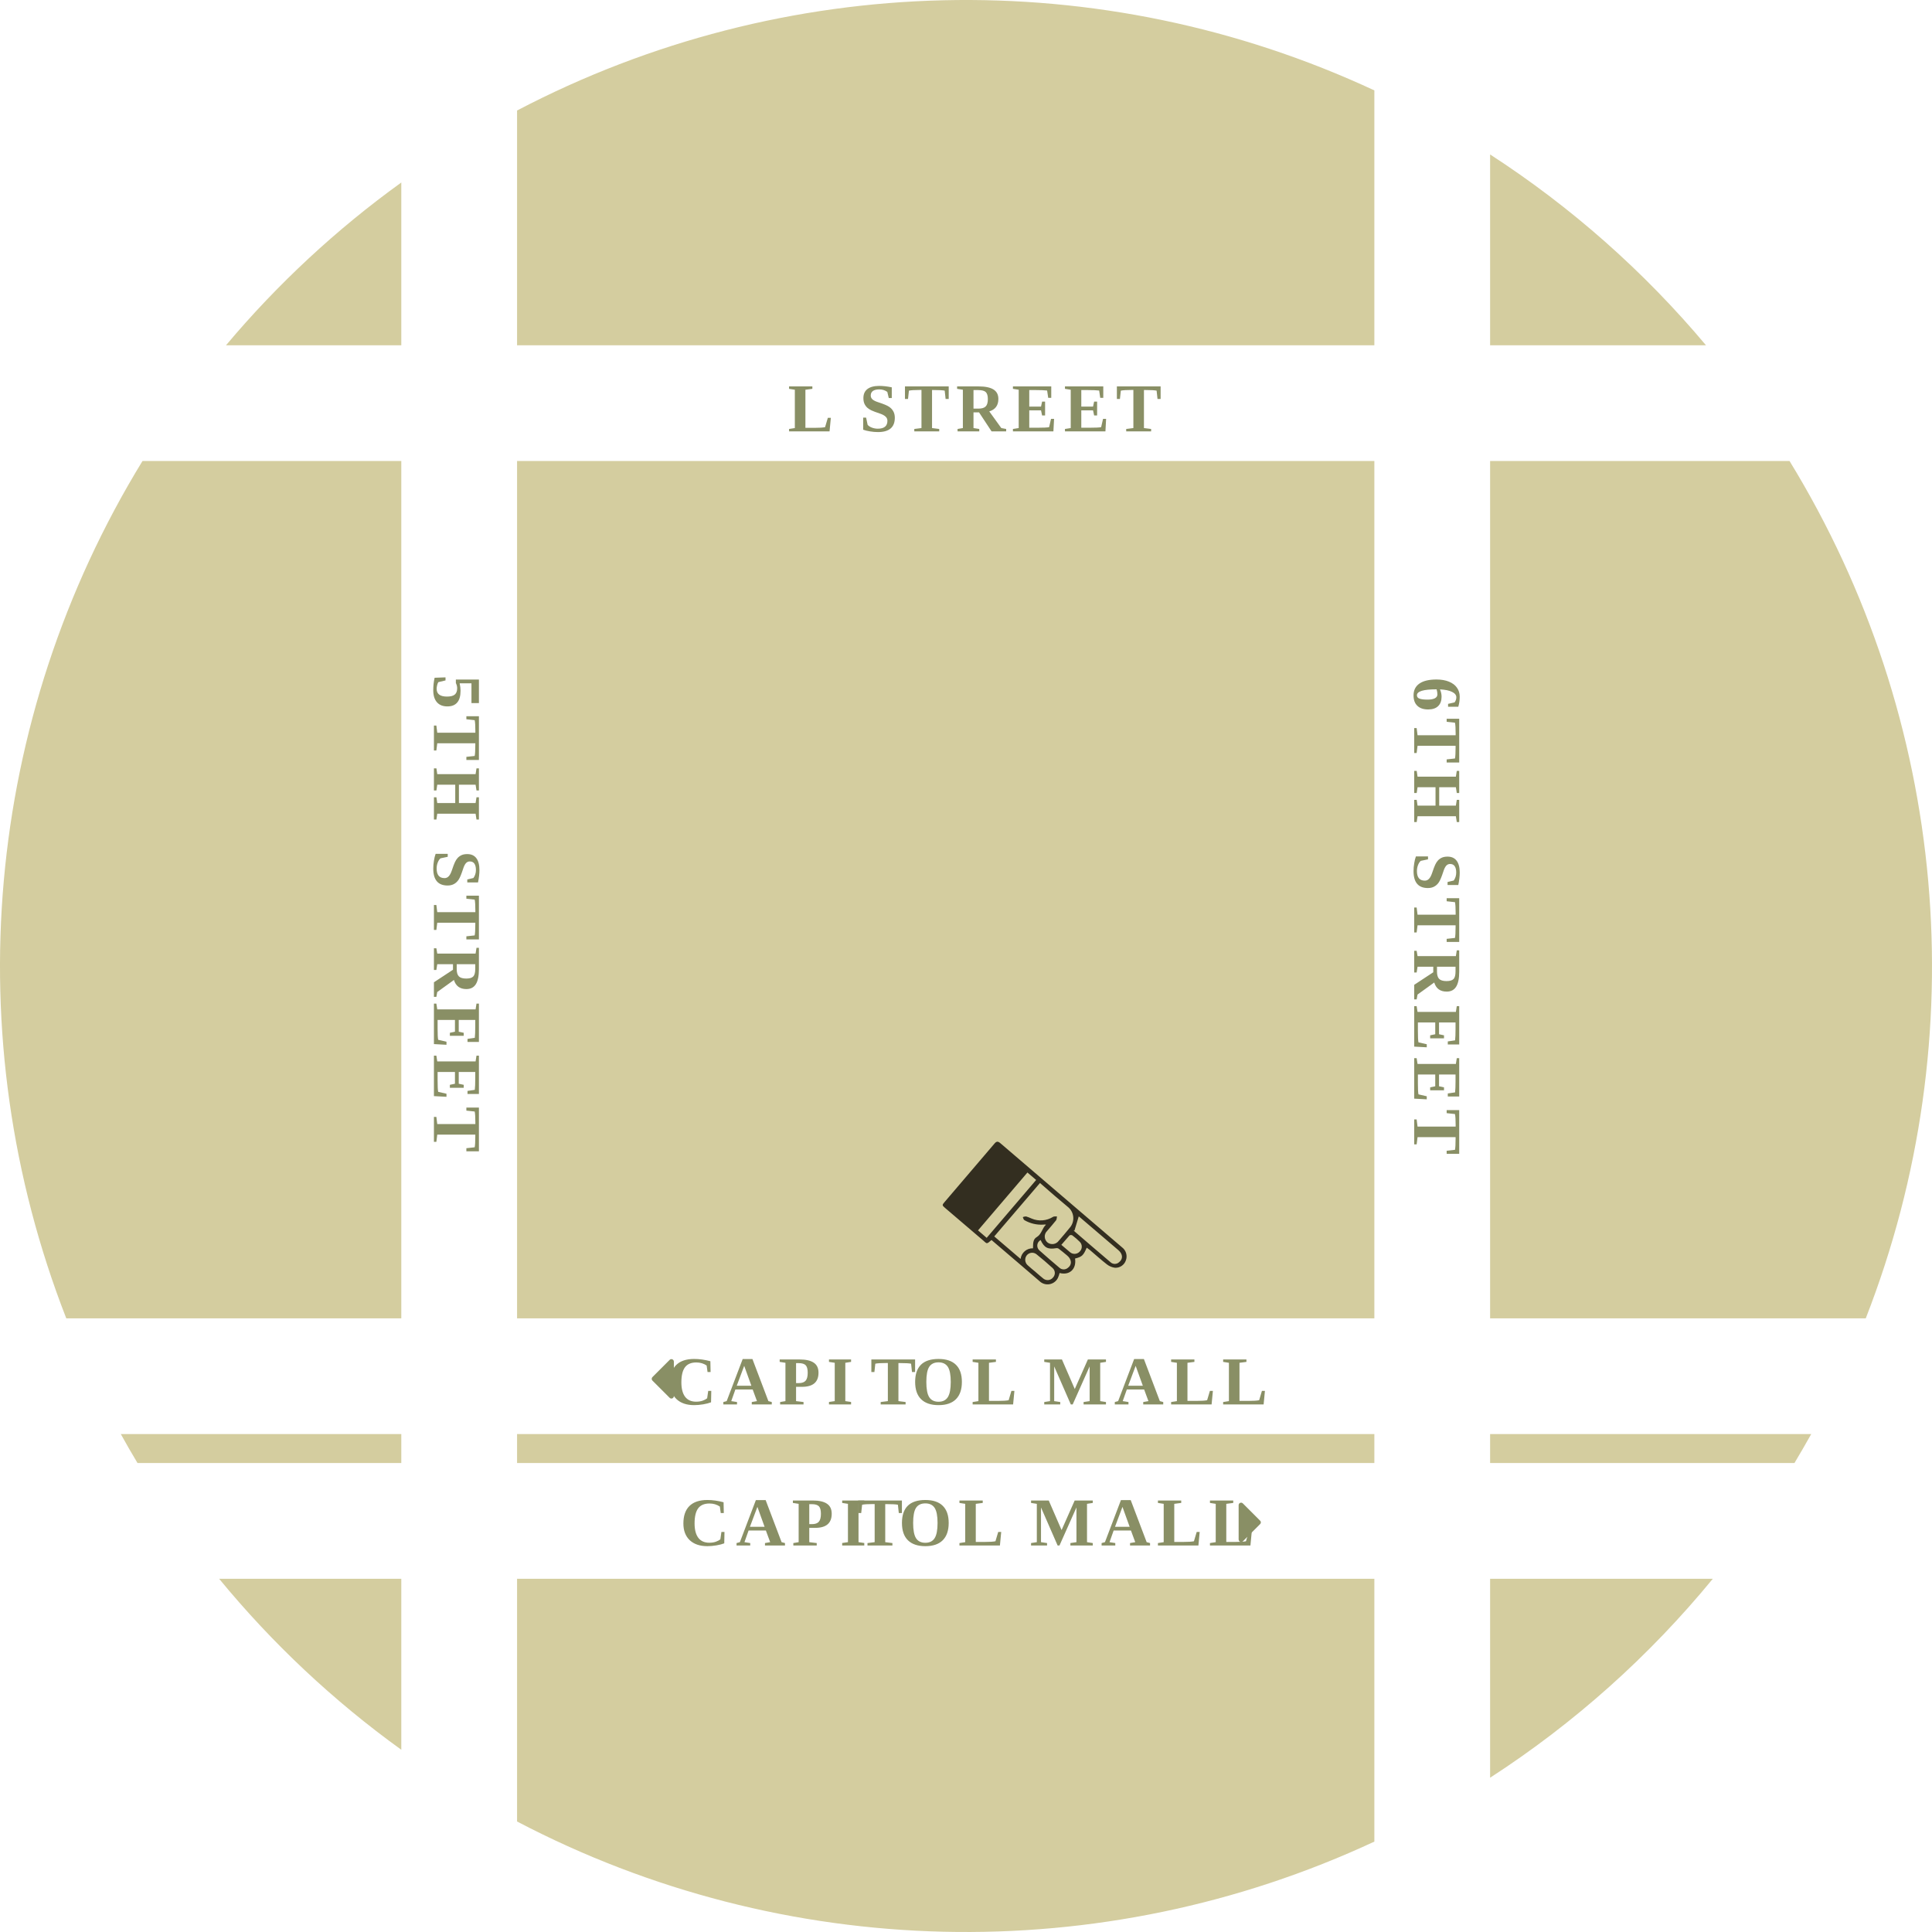
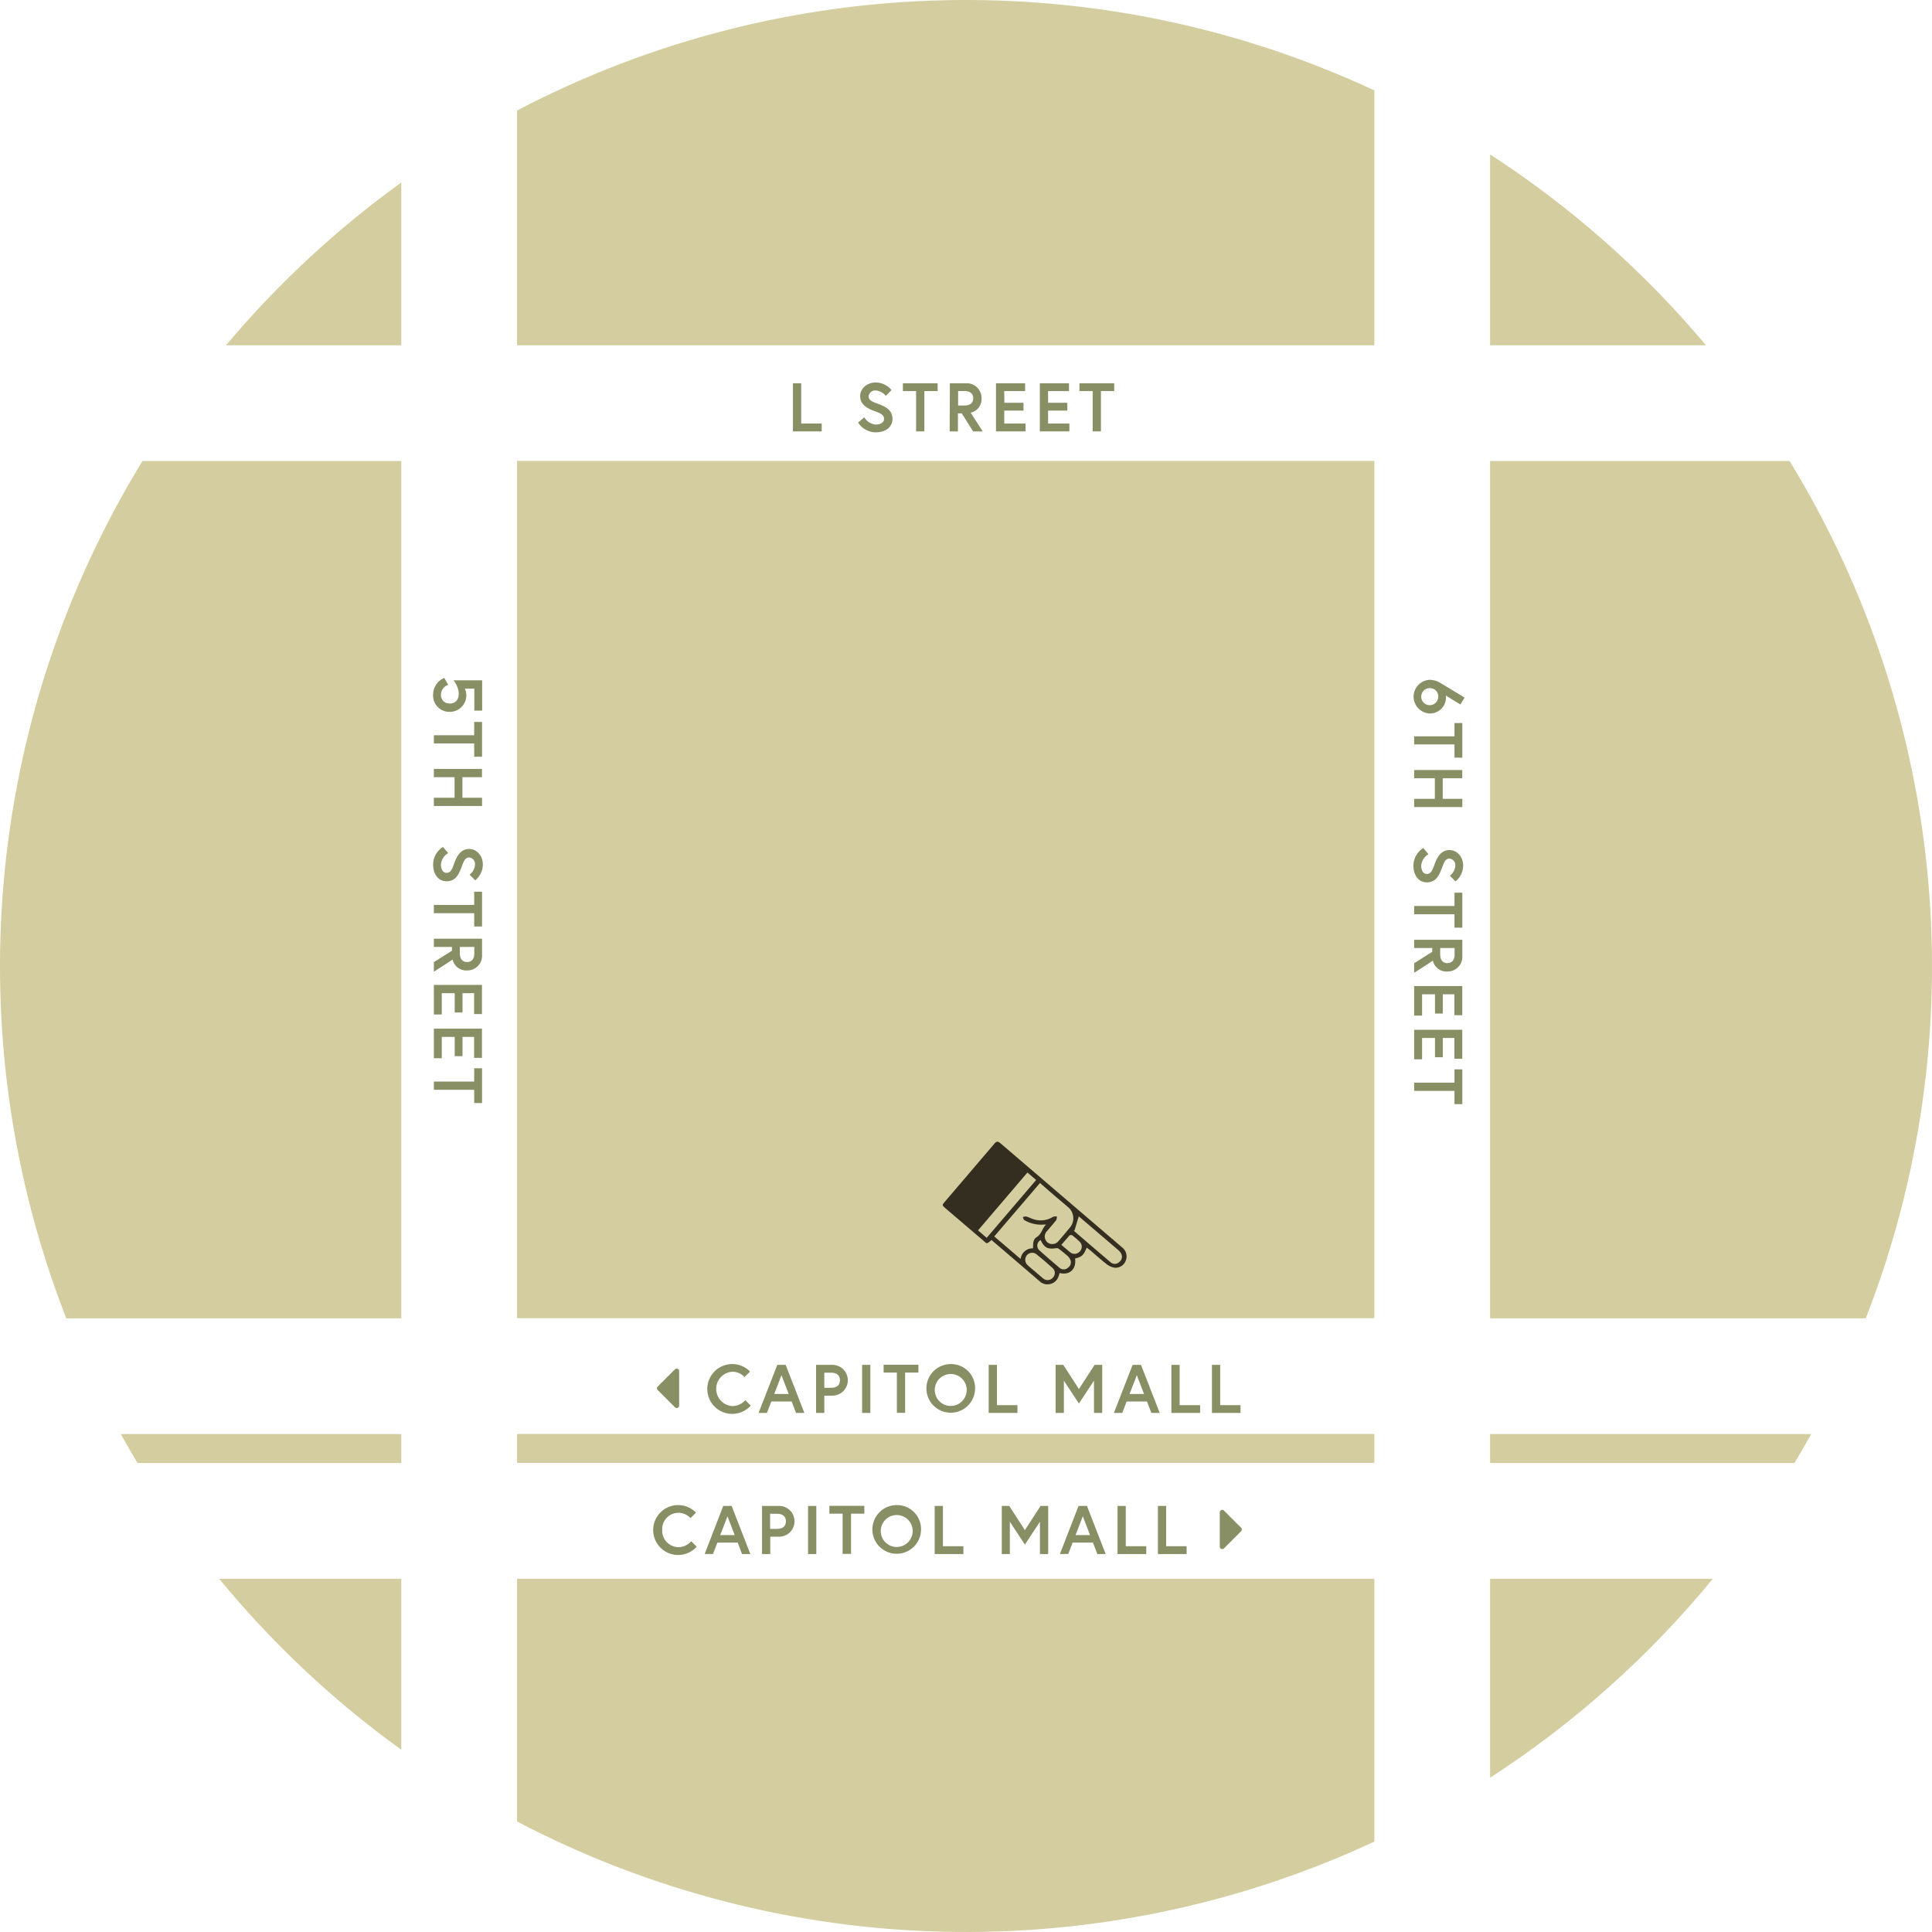
<svg xmlns="http://www.w3.org/2000/svg" data-name="Layer 1" viewBox="0 0 534.1 534.1">
-   <path d="M110.94 404.45H38.01q-2.37-3.94-4.61-8h77.54zm269-8h-237v8h237zm120.76 0h-88.76v8h84.14c1.6-2.67 3.13-5.34 4.63-8zm-357.76-269v237h237v-237zm269 237h103.85a267.56 267.56 0 0 0-21.07-237h-82.78zm0-269h59.68a268.54 268.54 0 0 0-59.68-52.75zm-301 341H60.58a268.08 268.08 0 0 0 50.36 47.27zm269 0h-237v67.1a267.42 267.42 0 0 0 237 5.56zm-237-341h237V24.99a267.42 267.42 0 0 0-237 5.56zm269 341v55a268.1 268.1 0 0 0 61.57-55zm-301-341v-45a268.31 268.31 0 0 0-48.46 45zm0 269v-237H39.39a267.47 267.47 0 0 0-21.07 237z" fill="#d4cd9f" />
+   <path d="M110.94 396.45H33.4q2.23 4 4.61 8h72.93zM142.94 396.42h237v8h-237zM500.71 396.45h-88.77v8h84.14c1.6-2.67 3.13-5.34 4.63-8zM142.94 127.42h237v237h-237zM411.94 364.45h103.85a267.56 267.56 0 0 0-21.07-237h-82.78zM411.94 95.45h59.68a268.54 268.54 0 0 0-59.68-52.75zM110.94 436.45H60.58a268.08 268.08 0 0 0 50.36 47.27zM379.94 436.45h-237v67.1a267.42 267.42 0 0 0 237 5.56zM142.94 95.45h237V24.99a267.42 267.42 0 0 0-237 5.56zM411.94 436.45v55a268.1 268.1 0 0 0 61.57-55zM110.94 95.45v-45a268.31 268.31 0 0 0-48.46 45zM110.94 364.45v-237H39.39a267.47 267.47 0 0 0-21.07 237z" fill="#d4cd9f" />
  <path d="M300.42 344.92c-.92 2.16-1.32 2.53-3.22 3 .43 2.95-1.55 4.71-4.27 4a8 8 0 0 1-.48 1.38 3.2 3.2 0 0 1-5.11.84c-2-1.7-4-3.43-6-5.15l-6.47-5.53-.77-.66c-1.46 1.27-1.19 1.06-2.45 0-3.46-2.93-6.89-5.88-10.33-8.82-.92-.79-.92-.83-.14-1.74 4.57-5.36 9.16-10.7 13.72-16.07.55-.66.95-.73 1.63-.15q16.8 14.4 33.63 28.78a3.15 3.15 0 0 1 1.07 3.67 3 3 0 0 1-3 2 4.55 4.55 0 0 1-2.21-.92c-1.64-1.27-3.17-2.67-4.74-4zm-12.92-17.88l-12.64 14.77 7.28 6.22a3.35 3.35 0 0 1 3.43-2.94c0-1.81.14-2.57 1.08-3.13 1.33-.8 1.42-2.41 2.52-3.41a2 2 0 0 0-.78 0 9.31 9.31 0 0 1-5.21-1.25c-.23-.13-.29-.55-.43-.83a2.4 2.4 0 0 1 .91-.19 12.67 12.67 0 0 1 1.51.58 6.39 6.39 0 0 0 5.94-.46c.28-.18.73-.09 1.09-.12-.08.37-.05.82-.26 1.09-.78 1-1.64 1.94-2.46 2.92a2.14 2.14 0 0 0 .19 3.26 2.2 2.2 0 0 0 3-.51c1-1.18 2.05-2.35 3-3.56a4 4 0 0 0-.49-5.85c-1.17-1-2.37-2-3.55-3zm-3.47-2.9l-13.66 16 2.4 2.06 13.67-16zm13 16.07l-.17-.05v.09c3.4 2.92 6.78 5.86 10.21 8.75a1.73 1.73 0 0 0 2.29-.06c1.14-.87 1.08-2.24-.17-3.32l-10.66-9.11c-.14-.12-.28-.22-.31-.24zm-10.77 11.41c.72.62 1.43 1.26 2.18 1.85a1.9 1.9 0 0 0 2.64-.27 1.82 1.82 0 0 0-.08-2.64q-2.19-2-4.49-3.84a1.92 1.92 0 0 0-2.66.31 2 2 0 0 0 .24 2.73c.72.69 1.45 1.24 2.18 1.86zm1.41-8.81a1.76 1.76 0 0 0-.33 2.86c1.82 1.63 3.68 3.23 5.55 4.81a1.76 1.76 0 0 0 2.28.05c1.23-.85 1.16-2.35-.17-3.45-.76-.63-1.51-1.27-2.3-1.86a1 1 0 0 0-.73-.16c-2.27.39-3.29-.11-4.29-2.25zm5.73 1.32c.87.74 1.61 1.39 2.36 2a1.93 1.93 0 0 0 2.74-.15 1.89 1.89 0 0 0-.05-2.73 19.72 19.72 0 0 0-2-1.73.81.81 0 0 0-.77 0c-.74.83-1.48 1.69-2.27 2.61z" fill="#332e20" />
-   <text transform="translate(184.35 388.26)" font-size="19" fill="#898f65" font-weight="700" letter-spacing=".09em">
-     <tspan>CAPI</tspan>
-     <tspan x="56.24" y="0" letter-spacing=".07em">T</tspan>
-     <tspan x="67.72" y="0">OL MALL</tspan>
-   </text>
-   <text transform="translate(188 427.25)" font-size="19" fill="#898f65" font-weight="700" letter-spacing=".09em">CAPI<tspan x="48.94" y="0" letter-spacing=".07em">T</tspan>
-     <tspan x="60.42" y="0">OL MALL</tspan>
-   </text>
-   <text transform="translate(217.81 119.26)" font-size="19" fill="#898f65" font-weight="700" letter-spacing=".09em">L STREET</text>
-   <text transform="rotate(90 101.885 289.075)" font-size="19" fill="#898f65" font-weight="700" letter-spacing=".09em">6TH STREET</text>
-   <text transform="rotate(90 -33.265 153.225)" font-size="19" fill="#898f65" font-weight="700" letter-spacing=".09em">5TH STREET</text>
-   <path d="M348.57 420.84a.66.66 0 0 1-.2.48l-4.75 4.75a.68.68 0 0 1-1 0 .66.66 0 0 1-.2-.48v-9.5a.68.68 0 0 1 1.16-.48l4.75 4.75a.69.69 0 0 1 .24.48zM186.29 376.45v9.5a.68.68 0 0 1-1.16.48l-4.75-4.75a.68.68 0 0 1 0-1l4.75-4.75a.68.68 0 0 1 1.16.48z" fill="#898f65" />
+   <path d="M187.75 379.08v9.5a.7.7 0 0 1-.68.68.66.66 0 0 1-.48-.21l-4.75-4.75a.66.66 0 0 1 0-1l4.75-4.75a.69.69 0 0 1 .48-.2.67.67 0 0 1 .48.2.66.66 0 0 1 .2.53zM206.03 387.08l1.52 1.5a6.89 6.89 0 1 1-.19-9.4l-1.54 1.5a4.57 4.57 0 0 0-3.38-1.47 4.76 4.76 0 0 0 0 9.5 4.75 4.75 0 0 0 3.59-1.63zM214.88 377.31h2.32l5.17 13.3h-2.3l-1.22-3.16h-5.62l-1.22 3.15h-2.3zm-.84 8.06h4l-2-5.19zM225.6 377.31h4.52a4.26 4.26 0 1 1 0 8.52h-2.24v4.78h-2.28zm6.61 4.26c0-1.25-.82-2.09-2.38-2.09h-1.95v4.18h1.95c1.56 0 2.38-.84 2.38-2.09zM238.33 377.31h2.28v13.3h-2.28zM247.94 379.45h-3.66v-2.17h9.61v2.17h-3.67v11.13h-2.28zM269.56 383.96a6.73 6.73 0 1 1-6.72-6.87 6.62 6.62 0 0 1 6.72 6.87zm-2.32 0a4.42 4.42 0 1 0-4.4 4.72 4.44 4.44 0 0 0 4.4-4.72zM273.32 377.31h2.28v11.14h5.67v2.16h-7.95zM293.94 377.31l4.33 6.69 4.33-6.69h2.11v13.3h-2.28v-8.93l-4.16 6.33-4.16-6.33v8.93h-2.28v-13.3zM313.11 377.31h2.32l5.17 13.3h-2.3l-1.22-3.16h-5.62l-1.22 3.15h-2.3zm-.84 8.06h4l-2-5.19zM323.83 377.31h2.28v11.14h5.66v2.16h-7.94zM335.04 377.31h2.28v11.14h5.62v2.16h-7.9zM191.09 426.08l1.52 1.5a6.9 6.9 0 1 1-.19-9.41l-1.54 1.51a4.49 4.49 0 0 0-7.81 3.28 4.52 4.52 0 0 0 4.43 4.75 4.73 4.73 0 0 0 3.59-1.63zM199.94 416.31h2.32l5.17 13.3h-2.3l-1.19-3.16h-5.62l-1.21 3.15h-2.3zm-.83 8.06h4l-2-5.19zM210.66 416.31h4.52a4.26 4.26 0 1 1 0 8.51h-2.24v4.79h-2.28zm6.61 4.26c0-1.26-.82-2.09-2.37-2.09h-2v4.18h2c1.55 0 2.37-.84 2.37-2.09zM223.39 416.31h2.28v13.3h-2.28zM232.94 418.45h-3.66v-2.17h9.66v2.17h-3.67v11.13h-2.33zM254.62 422.96a6.73 6.73 0 1 1-6.72-6.88 6.62 6.62 0 0 1 6.72 6.88zm-2.31 0a4.42 4.42 0 1 0-4.41 4.71 4.44 4.44 0 0 0 4.41-4.71zM258.39 416.31h2.28v11.14h5.66v2.17h-7.94zM279 416.31l4.33 6.69 4.34-6.69h2.1v13.3h-2.28v-8.93l-4.16 6.33-4.16-6.33v8.93h-2.23v-13.3zM298.17 416.31h2.32l5.17 13.3h-2.3l-1.22-3.16h-5.62l-1.21 3.15h-2.3zm-.83 8.06h4l-2-5.19zM308.94 416.31h2.28v11.14h5.66v2.17h-7.94zM320.1 416.31h2.28v11.14h5.66v2.17h-7.94zM343.31 422.82a.66.66 0 0 1-.2.48l-4.75 4.75a.65.65 0 0 1-.48.2.63.63 0 0 1-.48-.2.66.66 0 0 1-.2-.48v-9.5a.65.65 0 0 1 .2-.47.63.63 0 0 1 .48-.2.65.65 0 0 1 .48.2l4.75 4.75a.65.65 0 0 1 .2.47zM219.21 105.96h2.28v11.13h5.67v2.17h-7.95zM241.94 113.71c-2-.69-4.16-1.75-4.16-4.22 0-1.88 1.67-3.76 4.35-3.76a5.72 5.72 0 0 1 4.33 2.11l-1.58 1.61a3.83 3.83 0 0 0-2.75-1.5 1.83 1.83 0 0 0-2 1.59c0 1.16 1 1.52 2.86 2.2 2 .77 3.73 1.68 3.73 4.09s-2.13 3.7-4.64 3.7a5.81 5.81 0 0 1-4.86-2.71l1.71-1.45a4.06 4.06 0 0 0 3.15 2c1.14 0 2.32-.46 2.32-1.54s-.89-1.57-2.46-2.12zM253.26 108.12h-3.66v-2.16h9.61v2.16h-3.67v11.14h-2.28zM262.59 105.96h4.35a4.08 4.08 0 0 1 4.41 4.14 3.85 3.85 0 0 1-3 4l3.33 5.17h-2.66l-3.15-5h-1.05v5h-2.28zm6.46 4.14c0-1.31-.91-2-2.37-2h-1.81v4h1.81c1.46-.03 2.37-.65 2.37-2zM277.66 111.35h5.28v2.17h-5.32v3.57h5.89v2.17h-8.17v-13.3h8.05v2.16h-5.77zM289.74 111.35h5.32v2.17h-5.32v3.57h5.89v2.17h-8.17v-13.3h8.06v2.16h-5.78zM302.07 108.12h-3.66v-2.16h9.61v2.16h-3.67v11.14h-2.28zM399.68 192.28a2.33 2.33 0 0 1 .06.45 4.41 4.41 0 0 1-4.51 4.51 4.66 4.66 0 0 1 0-9.31 5.89 5.89 0 0 1 2.75.74c.38.21 6.92 4.18 6.92 4.18l-1.18 1.9zm-4.45-2.05a2.36 2.36 0 1 0 2.38 2.35 2.27 2.27 0 0 0-2.38-2.35zM402.09 203.55v-3.67h2.17v9.57h-2.17v-3.66h-11.15v-2.24zM404.26 220.83v2.28h-13.32v-2.28h5.72v-5.68h-5.72v-2.28h13.3v2.28h-5.4v5.68zM396.51 239.15c.68-2 1.75-4.16 4.22-4.16 1.88 0 3.76 1.67 3.76 4.35a5.72 5.72 0 0 1-2.11 4.33l-1.56-1.57a3.86 3.86 0 0 0 1.5-2.76 1.83 1.83 0 0 0-1.59-2c-1.16 0-1.52 1-2.21 2.87-.76 2-1.67 3.72-4.08 3.72s-3.71-2.13-3.71-4.63a5.82 5.82 0 0 1 2.72-4.87l1.44 1.71a4.06 4.06 0 0 0-2 3.16c0 1.13.45 2.31 1.54 2.31s1.51-.88 2.08-2.46zM402.09 250.45v-3.67h2.17v9.67h-2.17v-3.7h-11.15v-2.3zM404.26 259.8v4.37a4.08 4.08 0 0 1-4.14 4.41 3.83 3.83 0 0 1-4-3l-5.18 3.36v-2.66l5-3.15v-1.05h-5v-2.28zm-4.14 6.46c1.31 0 2-.91 2-2.37v-1.81h-3.98v1.81c0 1.46.67 2.37 1.98 2.37zM398.86 274.87v5.32h-2.16v-5.32h-3.57v5.89h-2.19v-8.17h13.3v8.06h-2.17v-5.78zM398.86 286.95v5.32h-2.16v-5.32h-3.57v5.89h-2.19v-8.16h13.3v8h-2.17v-5.73zM402.09 299.29v-3.67h2.17v9.61h-2.17v-3.66h-11.15v-2.28zM119.73 192.05a5 5 0 0 1 3.08-4.65l1.08 1.9a3 3 0 0 0-2 2.75 2.33 2.33 0 0 0 2.47 2.44c1.42 0 2.47-.86 2.47-2.83a6.55 6.55 0 0 0-1.44-3.58h7.9v8.37h-2.17v-6.08h-2.6a4.55 4.55 0 0 1-4.16 6.42 4.49 4.49 0 0 1-4.63-4.74zM131.09 203.25v-3.67h2.17v9.61h-2.17v-3.67h-11.15v-2.27zM133.26 220.53v2.28h-13.32v-2.28h5.72v-5.68h-5.72v-2.28h13.3v2.28h-5.4v5.68zM125.51 238.85c.68-2 1.75-4.16 4.22-4.16 1.88 0 3.76 1.67 3.76 4.35a5.72 5.72 0 0 1-2.11 4.33l-1.56-1.58a3.83 3.83 0 0 0 1.5-2.75 1.83 1.83 0 0 0-1.59-2c-1.16 0-1.53 1-2.21 2.87-.76 2-1.67 3.72-4.08 3.72s-3.71-2.13-3.71-4.64a5.81 5.81 0 0 1 2.72-4.86l1.44 1.71a4.06 4.06 0 0 0-2 3.15c0 1.14.45 2.32 1.54 2.32s1.51-.86 2.08-2.46zM131.09 250.17v-3.66h2.17v9.61h-2.17v-3.67h-11.15v-2.28zM133.26 259.5v4.37a4.08 4.08 0 0 1-4.14 4.41 3.83 3.83 0 0 1-4-3l-5.18 3.36v-2.66l5-3.15v-1.05h-5v-2.28zm-4.14 6.46c1.31 0 2-.91 2-2.37v-1.81h-4v1.81c.02 1.46.69 2.37 2 2.37zM127.86 274.57v5.32h-2.16v-5.32h-3.57v5.88h-2.19v-8.17h13.3v8.06h-2.17v-5.78zM127.86 286.65v5.32h-2.16v-5.32h-3.57v5.89h-2.19v-8.17h13.3v8.08h-2.17v-5.8zM131.09 298.99v-3.67h2.17v9.61h-2.17v-3.66h-11.15v-2.28z" fill="#898f65" />
</svg>
